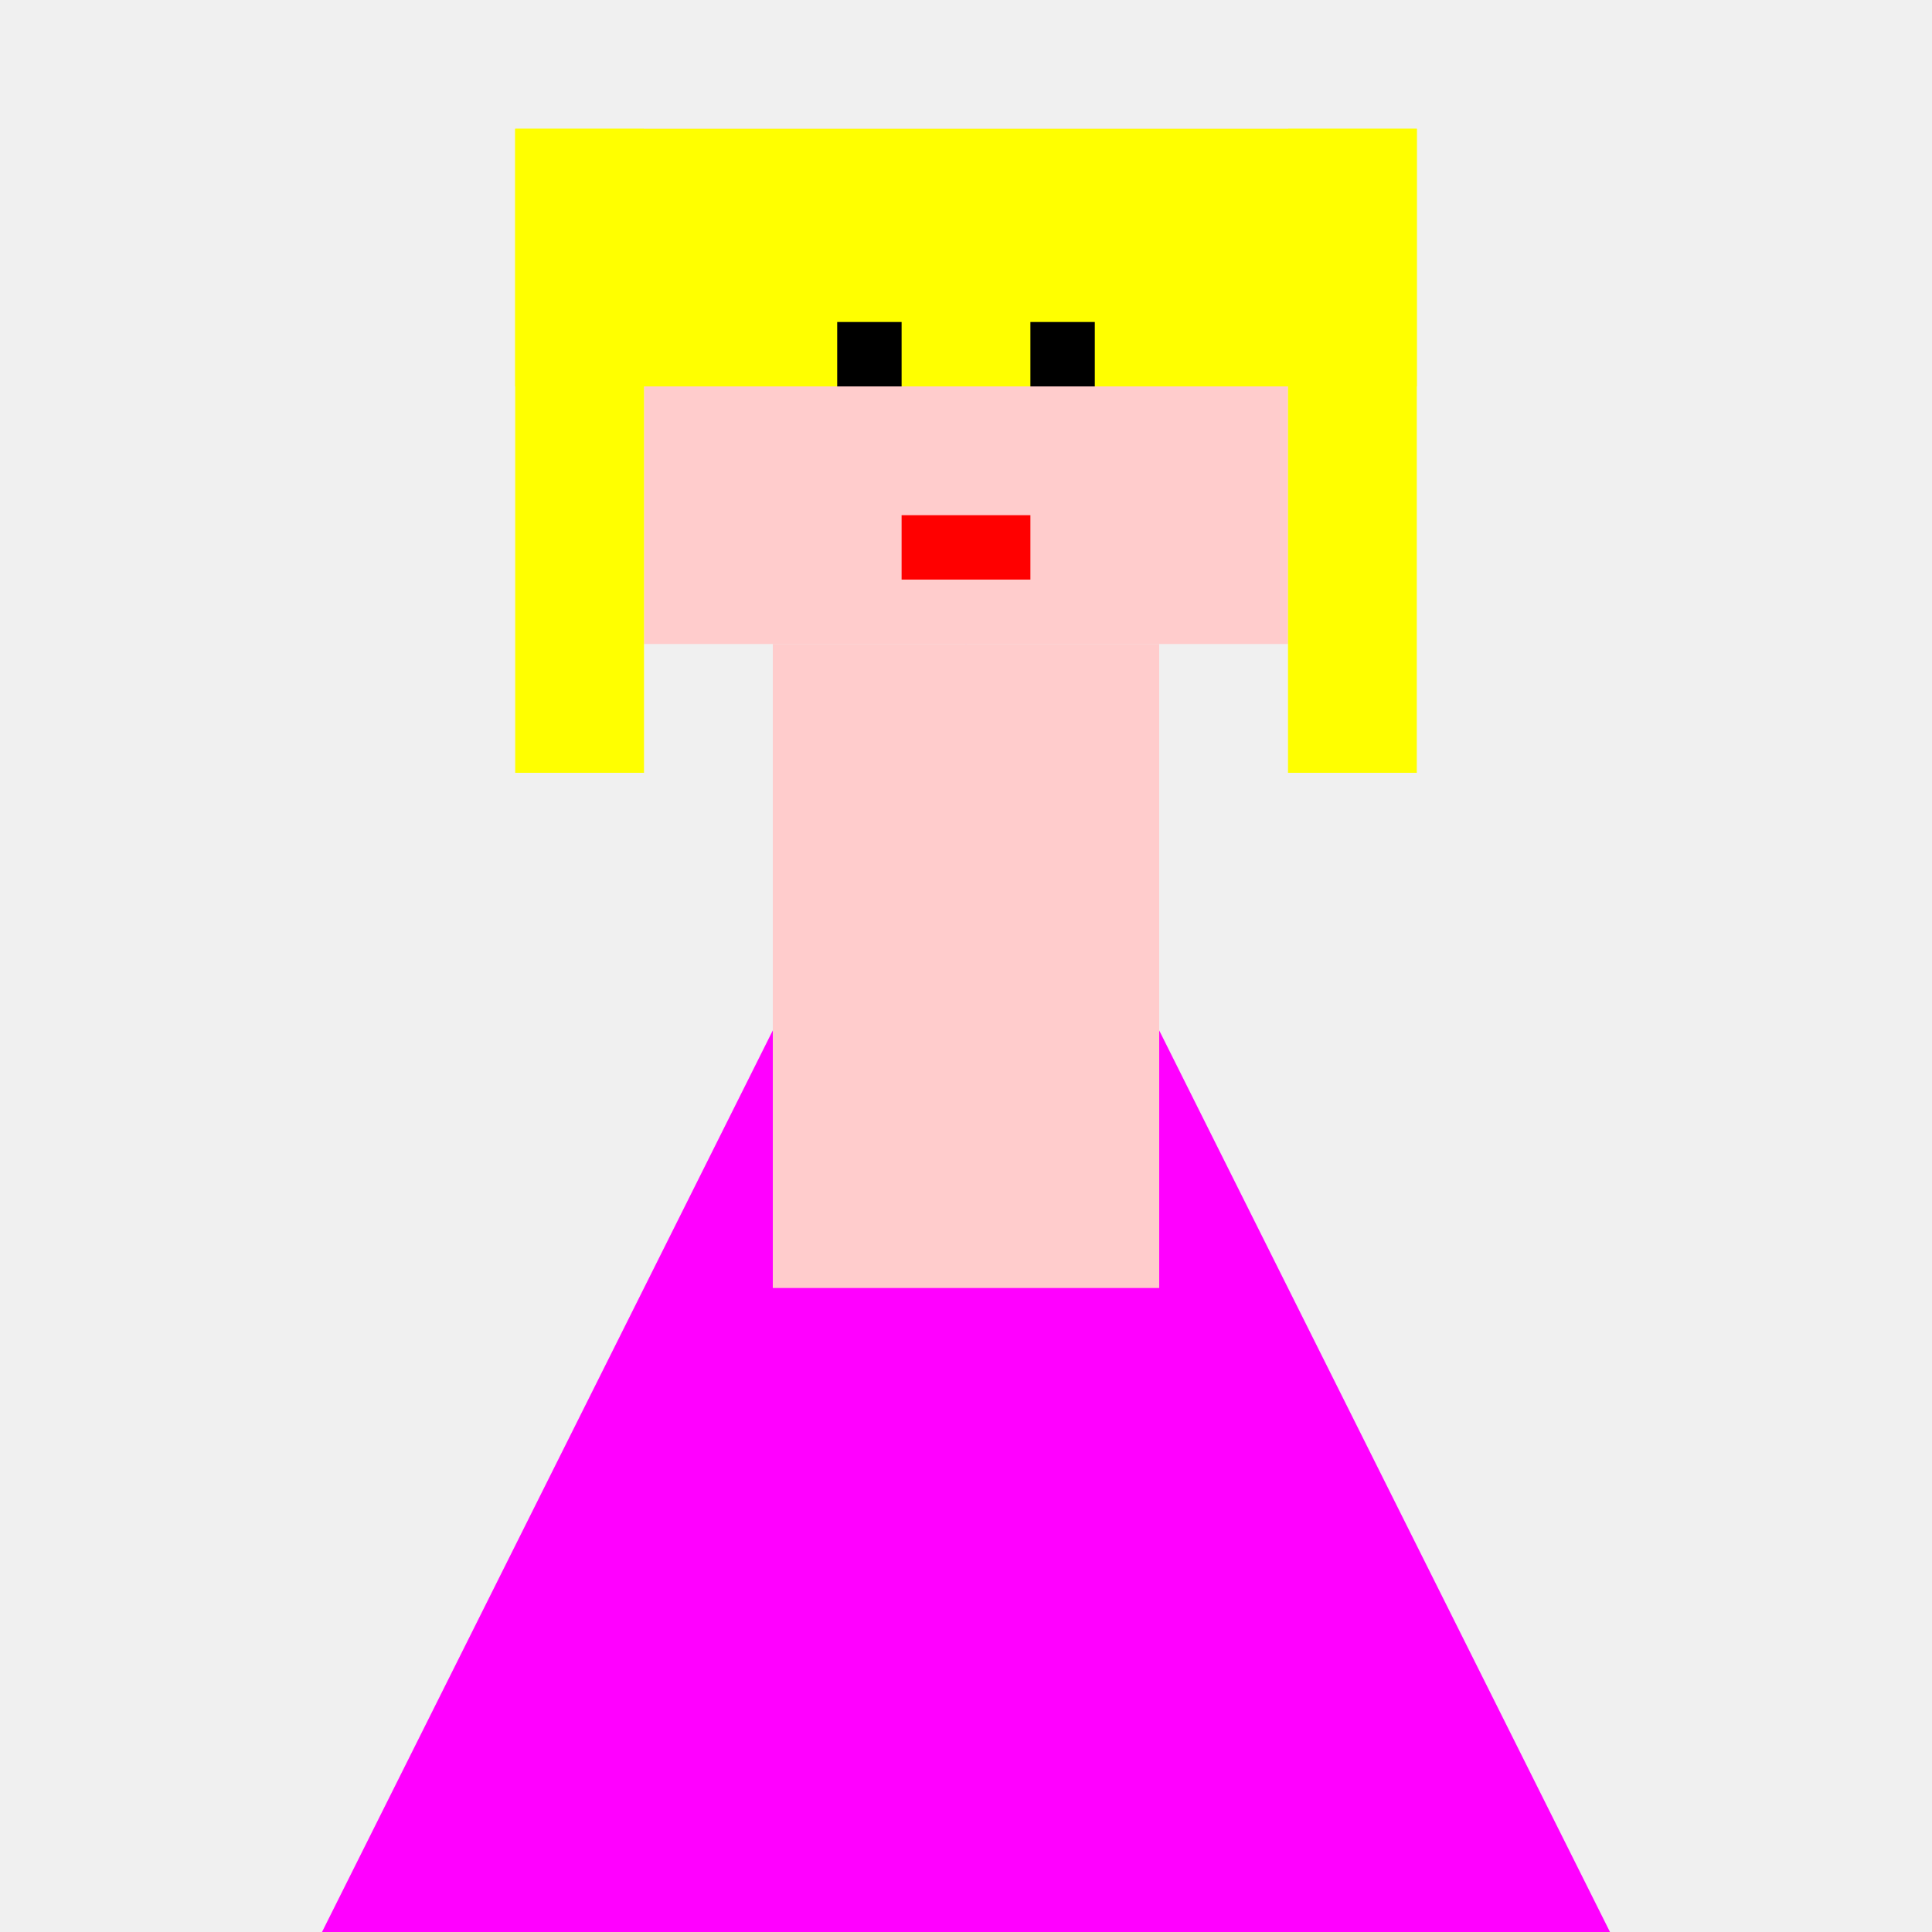
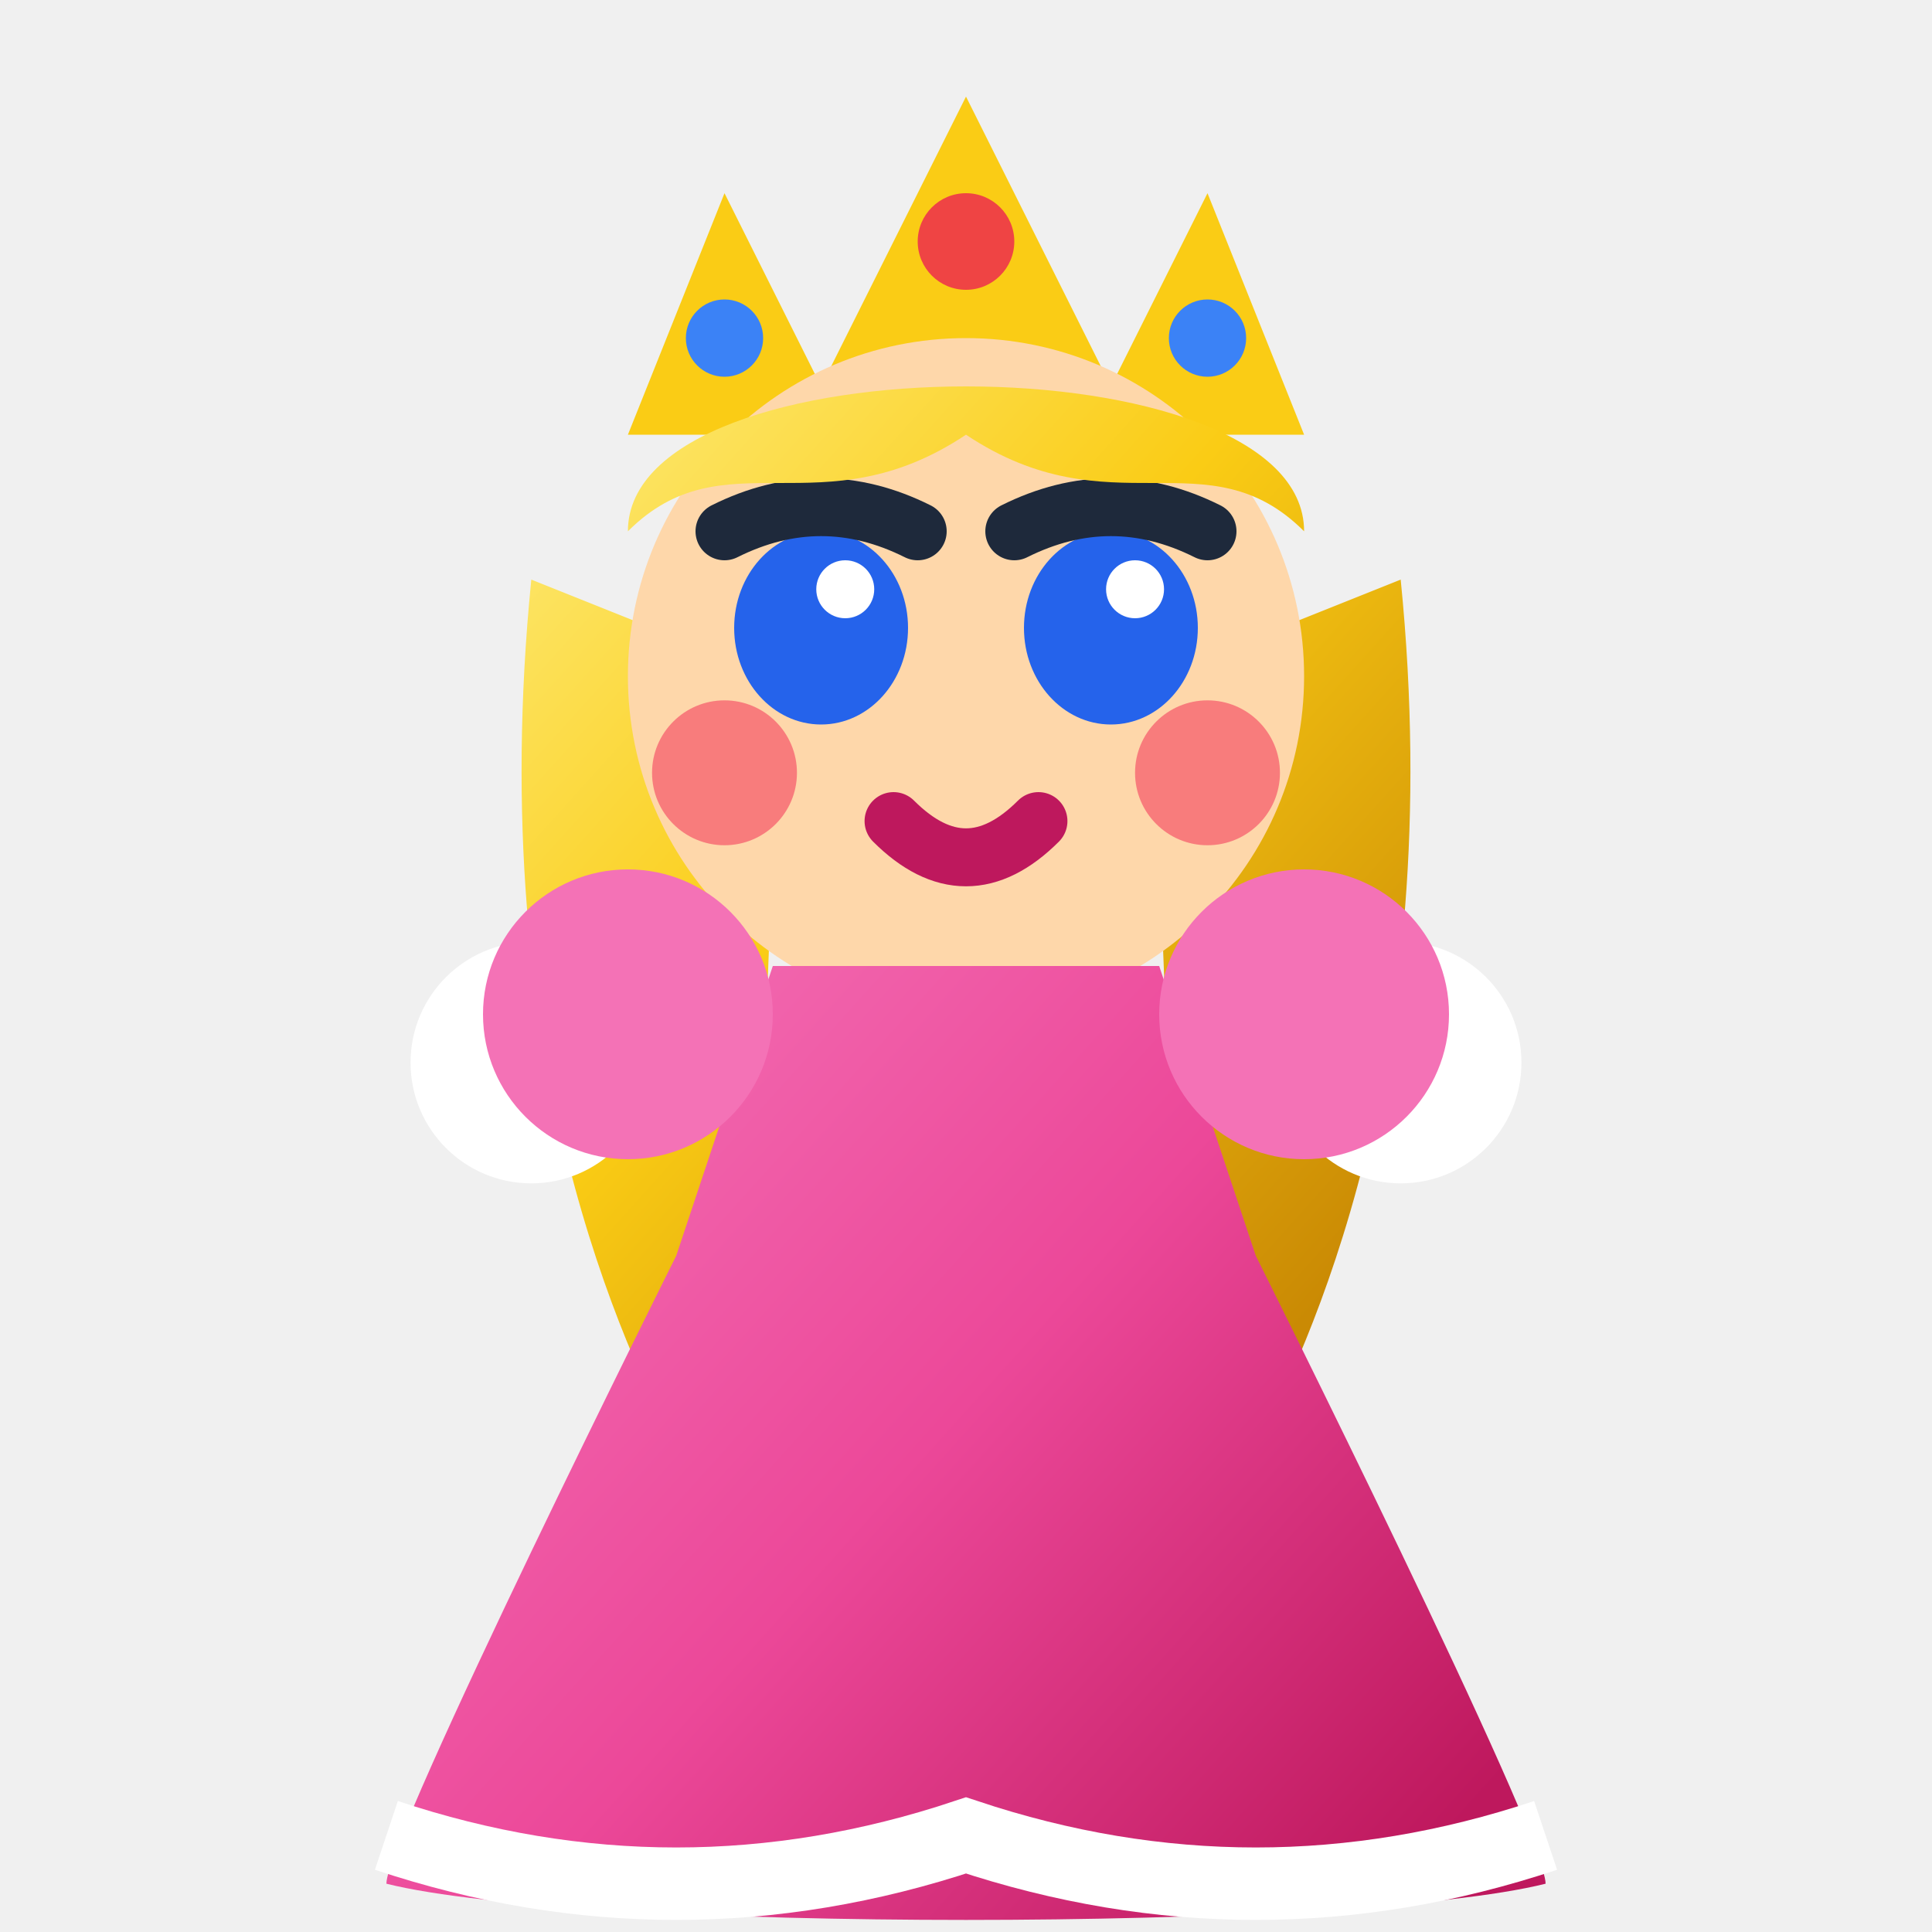
- <svg xmlns="http://www.w3.org/2000/svg" width="30" height="30" viewBox="0 0 30 30">
-   <path d="M5,30 L15,10 L25,30 Z" fill="#f0f" />
-   <rect x="12" y="10" width="6" height="10" fill="#fcc" />
-   <rect x="10" y="2" width="10" height="8" fill="#fcc" />
-   <rect x="8" y="2" width="14" height="4" fill="#ff0" />
-   <rect x="8" y="2" width="2" height="10" fill="#ff0" />
-   <rect x="20" y="2" width="2" height="10" fill="#ff0" />
-   <rect x="13" y="5" width="1" height="1" fill="#000" />
-   <rect x="16" y="5" width="1" height="1" fill="#000" />
-   <rect x="14" y="8" width="2" height="1" fill="#f00" />
+ <svg xmlns="http://www.w3.org/2000/svg" width="40" height="40" viewBox="0 0 40 40" fill="none">
+   <defs>
+     <linearGradient id="hairBlonde" x1="10" y1="6" x2="30" y2="24" gradientUnits="userSpaceOnUse">
+       <stop offset="0%" stop-color="#FEF08A" />
+       <stop offset="50%" stop-color="#FACC15" />
+       <stop offset="100%" stop-color="#CA8A04" />
+     </linearGradient>
+     <linearGradient id="gownPink" x1="10" y1="20" x2="30" y2="38" gradientUnits="userSpaceOnUse">
+       <stop offset="0%" stop-color="#F472B6" />
+       <stop offset="50%" stop-color="#EC4899" />
+       <stop offset="100%" stop-color="#BE185D" />
+     </linearGradient>
+   </defs>
+   <polygon points="15,4 17,8 20,2 23,8 25,4 27,9 13,9" fill="#FACC15" />
+   <circle cx="20" cy="5" r="1" fill="#EF4444" />
+   <circle cx="15" cy="7" r="0.8" fill="#3B82F6" />
+   <circle cx="25" cy="7" r="0.8" fill="#3B82F6" />
+   <path d="M11 12 C10 22 13 28 14 30 C16 28 16 18 16 14 Z" fill="url(#hairBlonde)" />
+   <path d="M29 12 C30 22 27 28 26 30 C24 28 24 18 24 14 Z" fill="url(#hairBlonde)" />
+   <circle cx="20" cy="14" r="7" fill="#FED7AA" />
+   <ellipse cx="17" cy="13" rx="1.8" ry="2" fill="#2563EB" />
+   <circle cx="17.5" cy="12.2" r="0.6" fill="#FFFFFF" />
+   <path d="M15 11 Q17 10 19 11" stroke="#1E293B" stroke-width="1.2" stroke-linecap="round" fill="none" />
+   <ellipse cx="23" cy="13" rx="1.8" ry="2" fill="#2563EB" />
+   <circle cx="23.5" cy="12.2" r="0.6" fill="#FFFFFF" />
+   <path d="M21 11 Q23 10 25 11" stroke="#1E293B" stroke-width="1.2" stroke-linecap="round" fill="none" />
+   <circle cx="15" cy="16" r="1.5" fill="#F43F5E" opacity="0.6" />
+   <circle cx="25" cy="16" r="1.5" fill="#F43F5E" opacity="0.6" />
+   <path d="M18.5 17 Q20 18.5 21.5 17" stroke="#BE185D" stroke-width="1.2" stroke-linecap="round" fill="none" />
+   <path d="M13 11 C13 7 27 7 27 11 C25 9 23 11 20 9 C17 11 15 9 13 11 Z" fill="url(#hairBlonde)" />
+   <circle cx="11" cy="22" r="2.5" fill="#FFFFFF" />
+   <circle cx="29" cy="22" r="2.5" fill="#FFFFFF" />
+   <path d="M16 20 H24 L26 26 H14 Z" fill="url(#gownPink)" />
+   <circle cx="13" cy="21" r="3" fill="#F472B6" />
+   <circle cx="27" cy="21" r="3" fill="#F472B6" />
+   <path d="M14 26 C14 26 8 38 8 39 C12 40 28 40 32 39 C32 38 26 26 26 26 Z" fill="url(#gownPink)" />
+   <path d="M8 38 Q14 40 20 38 Q26 40 32 38" stroke="#FFFFFF" stroke-width="1.5" fill="none" />
</svg>
